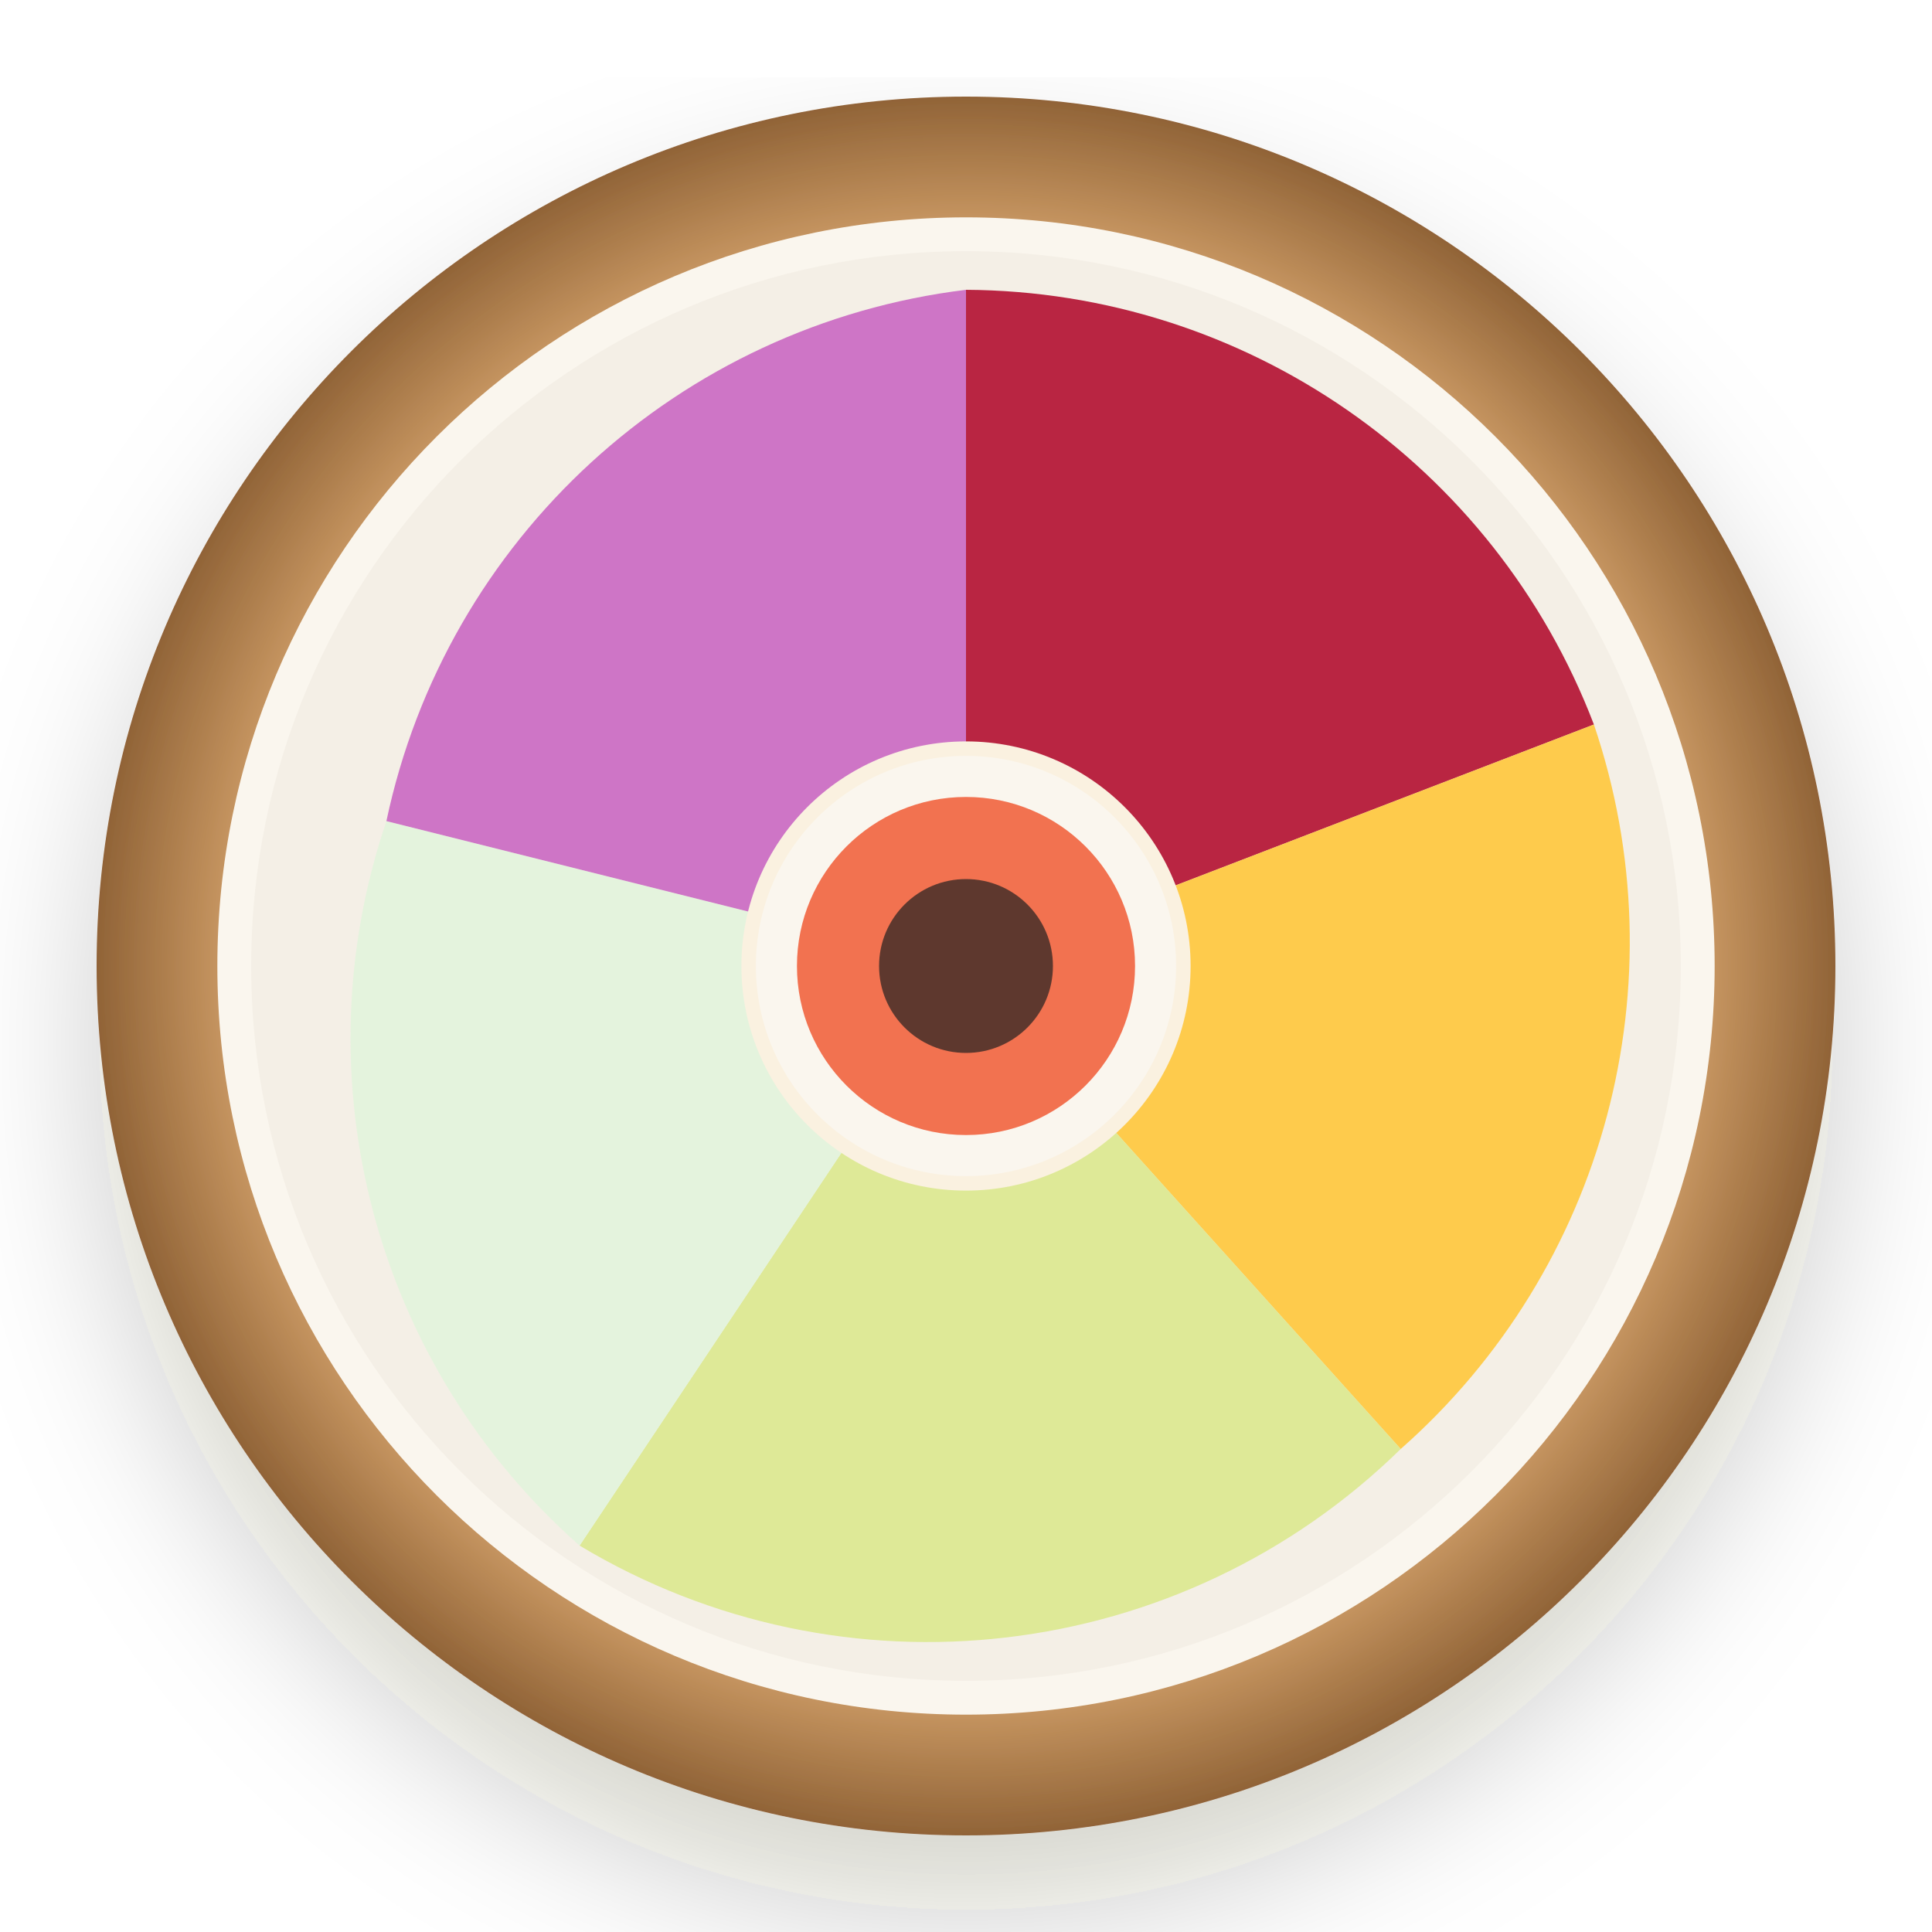
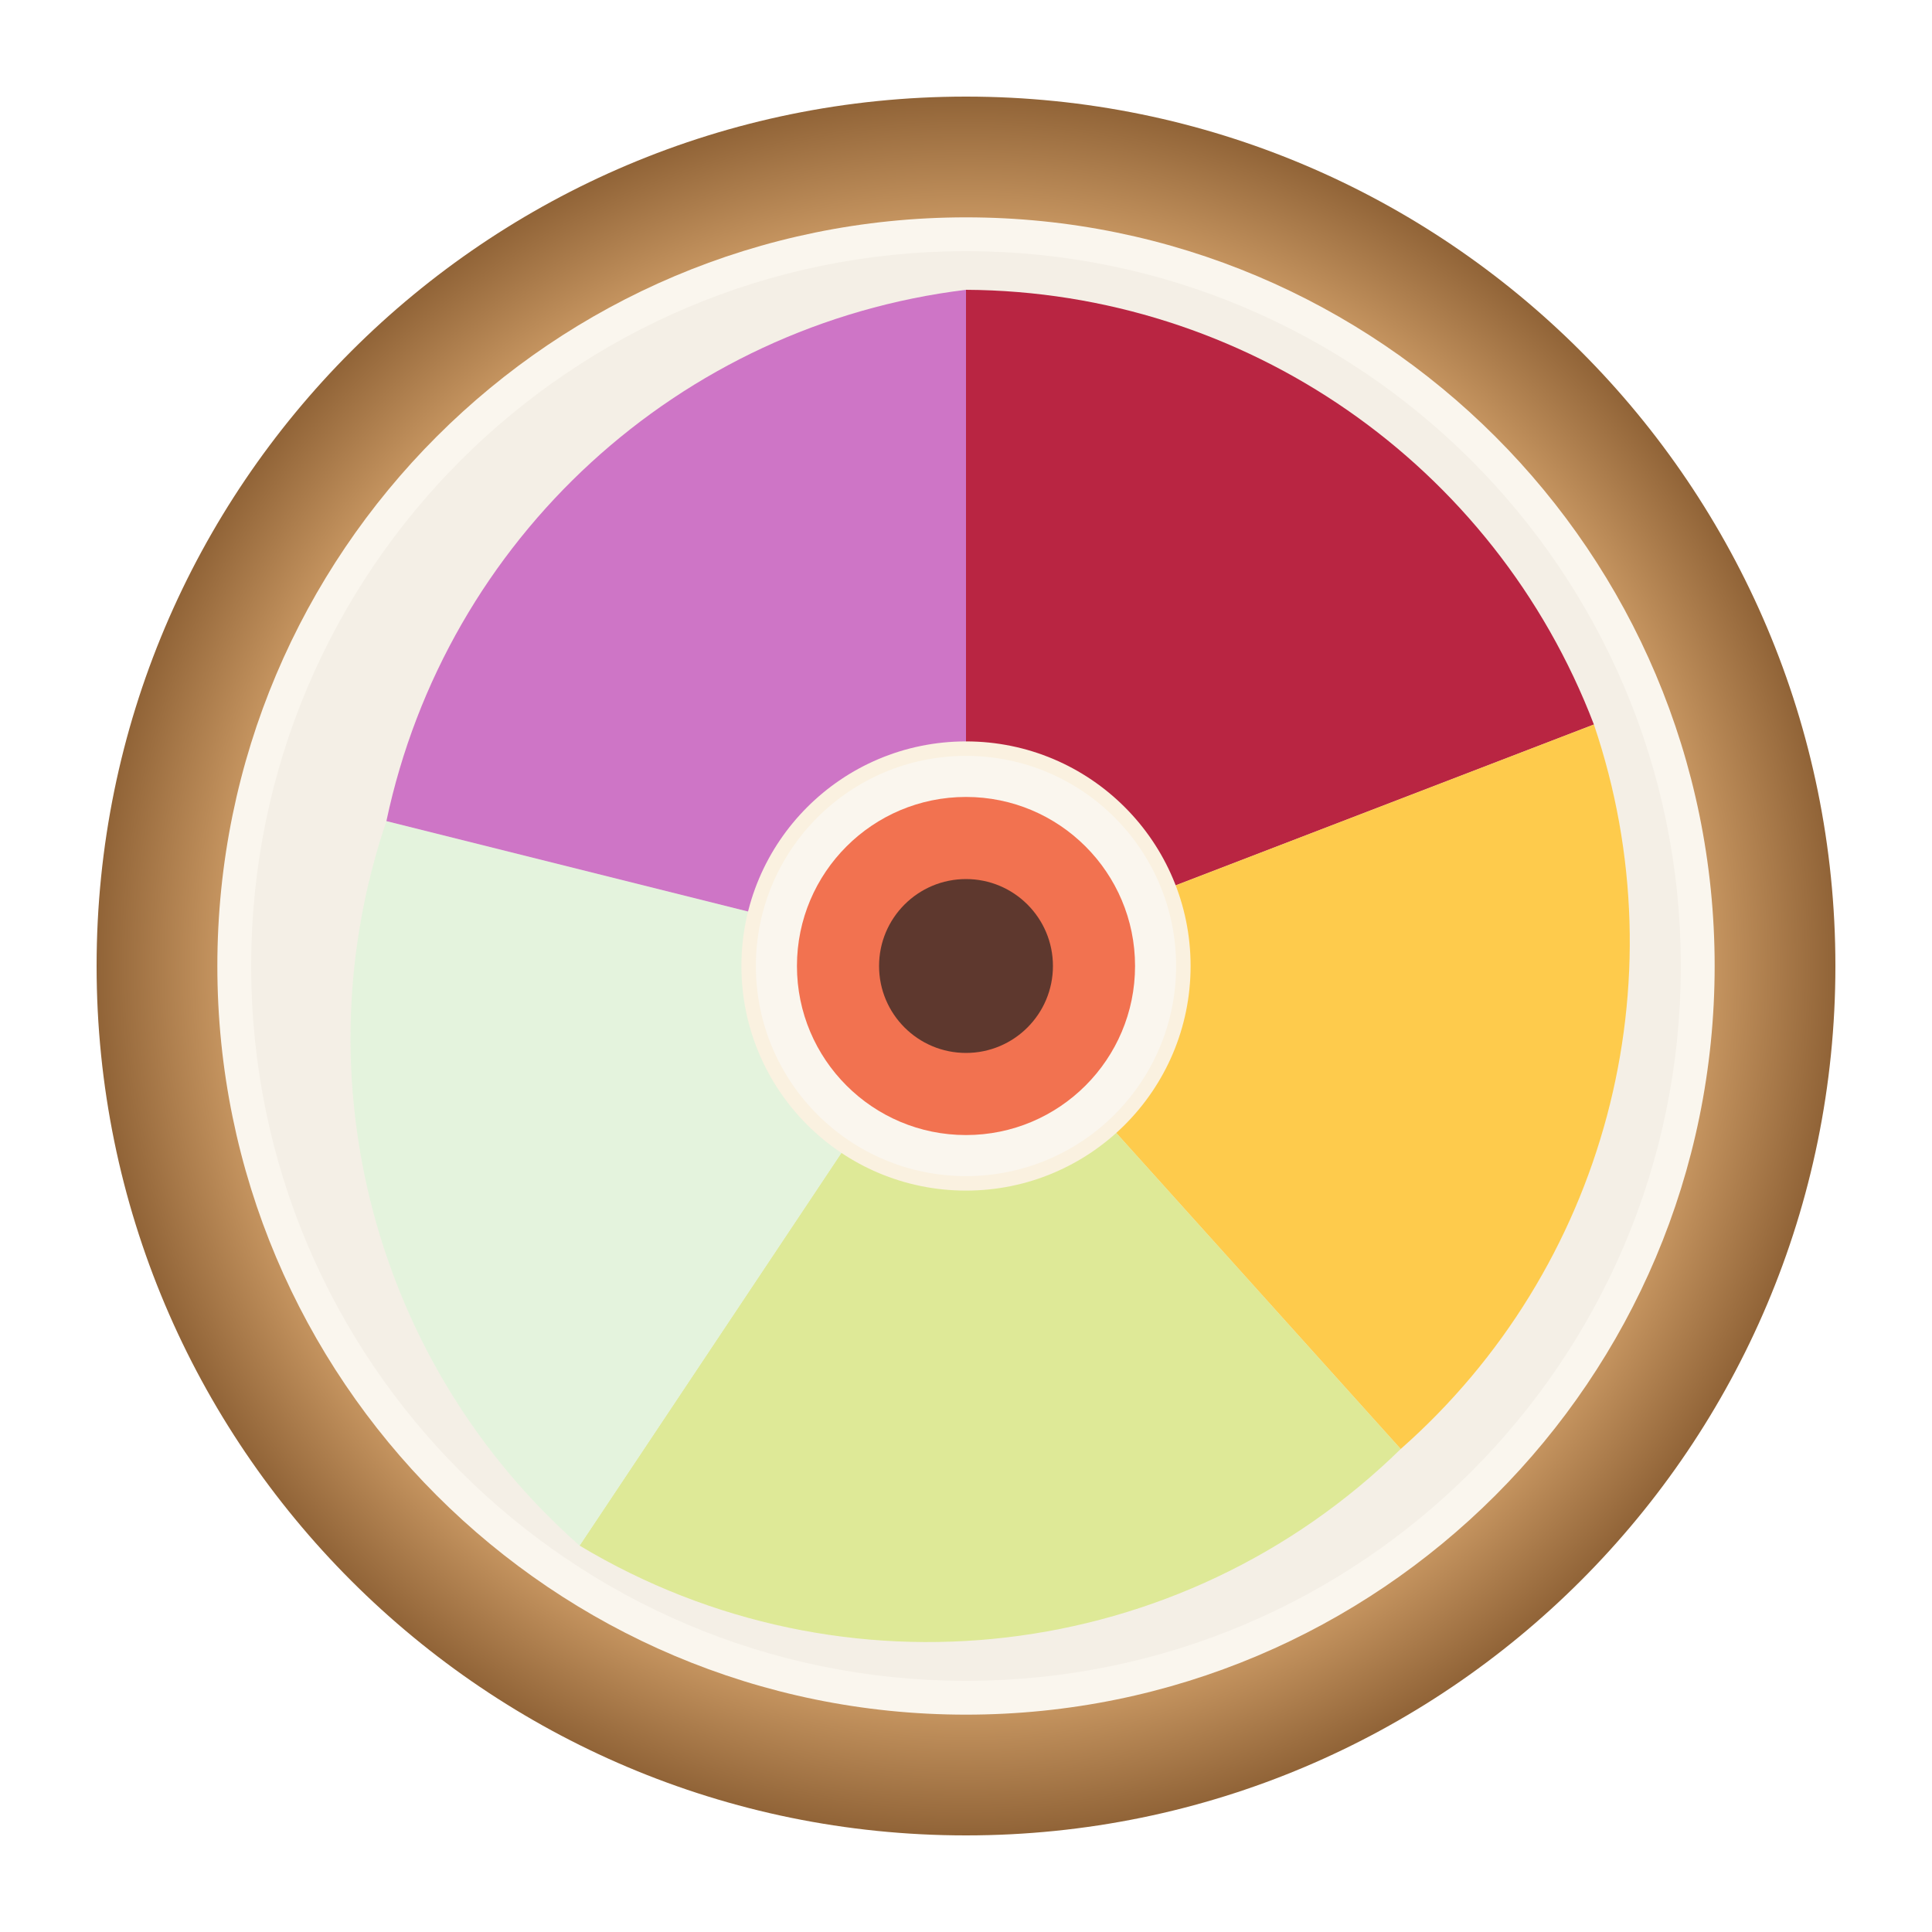
<svg xmlns="http://www.w3.org/2000/svg" viewBox="0 0 400 400" width="400" height="400">
  <defs>
    <radialGradient id="bowlRim" cx="50%" cy="50%" r="50%">
      <stop offset="85%" stop-color="#C79661" />
      <stop offset="100%" stop-color="#8F6236" />
    </radialGradient>
-     <filter id="menuDrop" x="-20%" y="-20%" width="150%" height="150%">
-       <feDropShadow dx="0" dy="16" stdDeviation="16" flood-color="#241E18" flood-opacity="0.2" />
-     </filter>
  </defs>
-   <circle cx="200" cy="200" r="180" fill="url(#bowlRim)" filter="url(#menuDrop)" />
+   <circle cx="200" cy="200" r="180" fill="url(#bowlRim)" />
  <circle cx="200" cy="200" r="155" fill="#FAF6EE" />
  <circle cx="200" cy="200" r="148" fill="#F4EFE6" />
  <path d="M 200 200 L 200 60 A 140 140 0 0 1 330 150 Z" fill="#B20F30" opacity="0.9" />
  <path d="M 200 200 L 330 150 A 140 140 0 0 1 290 300 Z" fill="#FFC83B" opacity="0.9" />
  <path d="M 200 200 L 290 300 A 140 140 0 0 1 120 320 Z" fill="#DAE889" opacity="0.85" />
  <path d="M 200 200 L 120 320 A 140 140 0 0 1 80 170 Z" fill="#E2F4DC" opacity="0.9" />
  <path d="M 200 200 L 80 170 A 140 140 0 0 1 200 60 Z" fill="#C456BE" opacity="0.8" />
  <circle cx="200" cy="200" r="45" fill="#FAF6EE" stroke="#FAF1E0" stroke-width="3" />
  <circle cx="200" cy="200" r="35" fill="#F15A35" opacity="0.85" />
  <circle cx="200" cy="200" r="18" fill="#202020" opacity="0.7" />
</svg>
